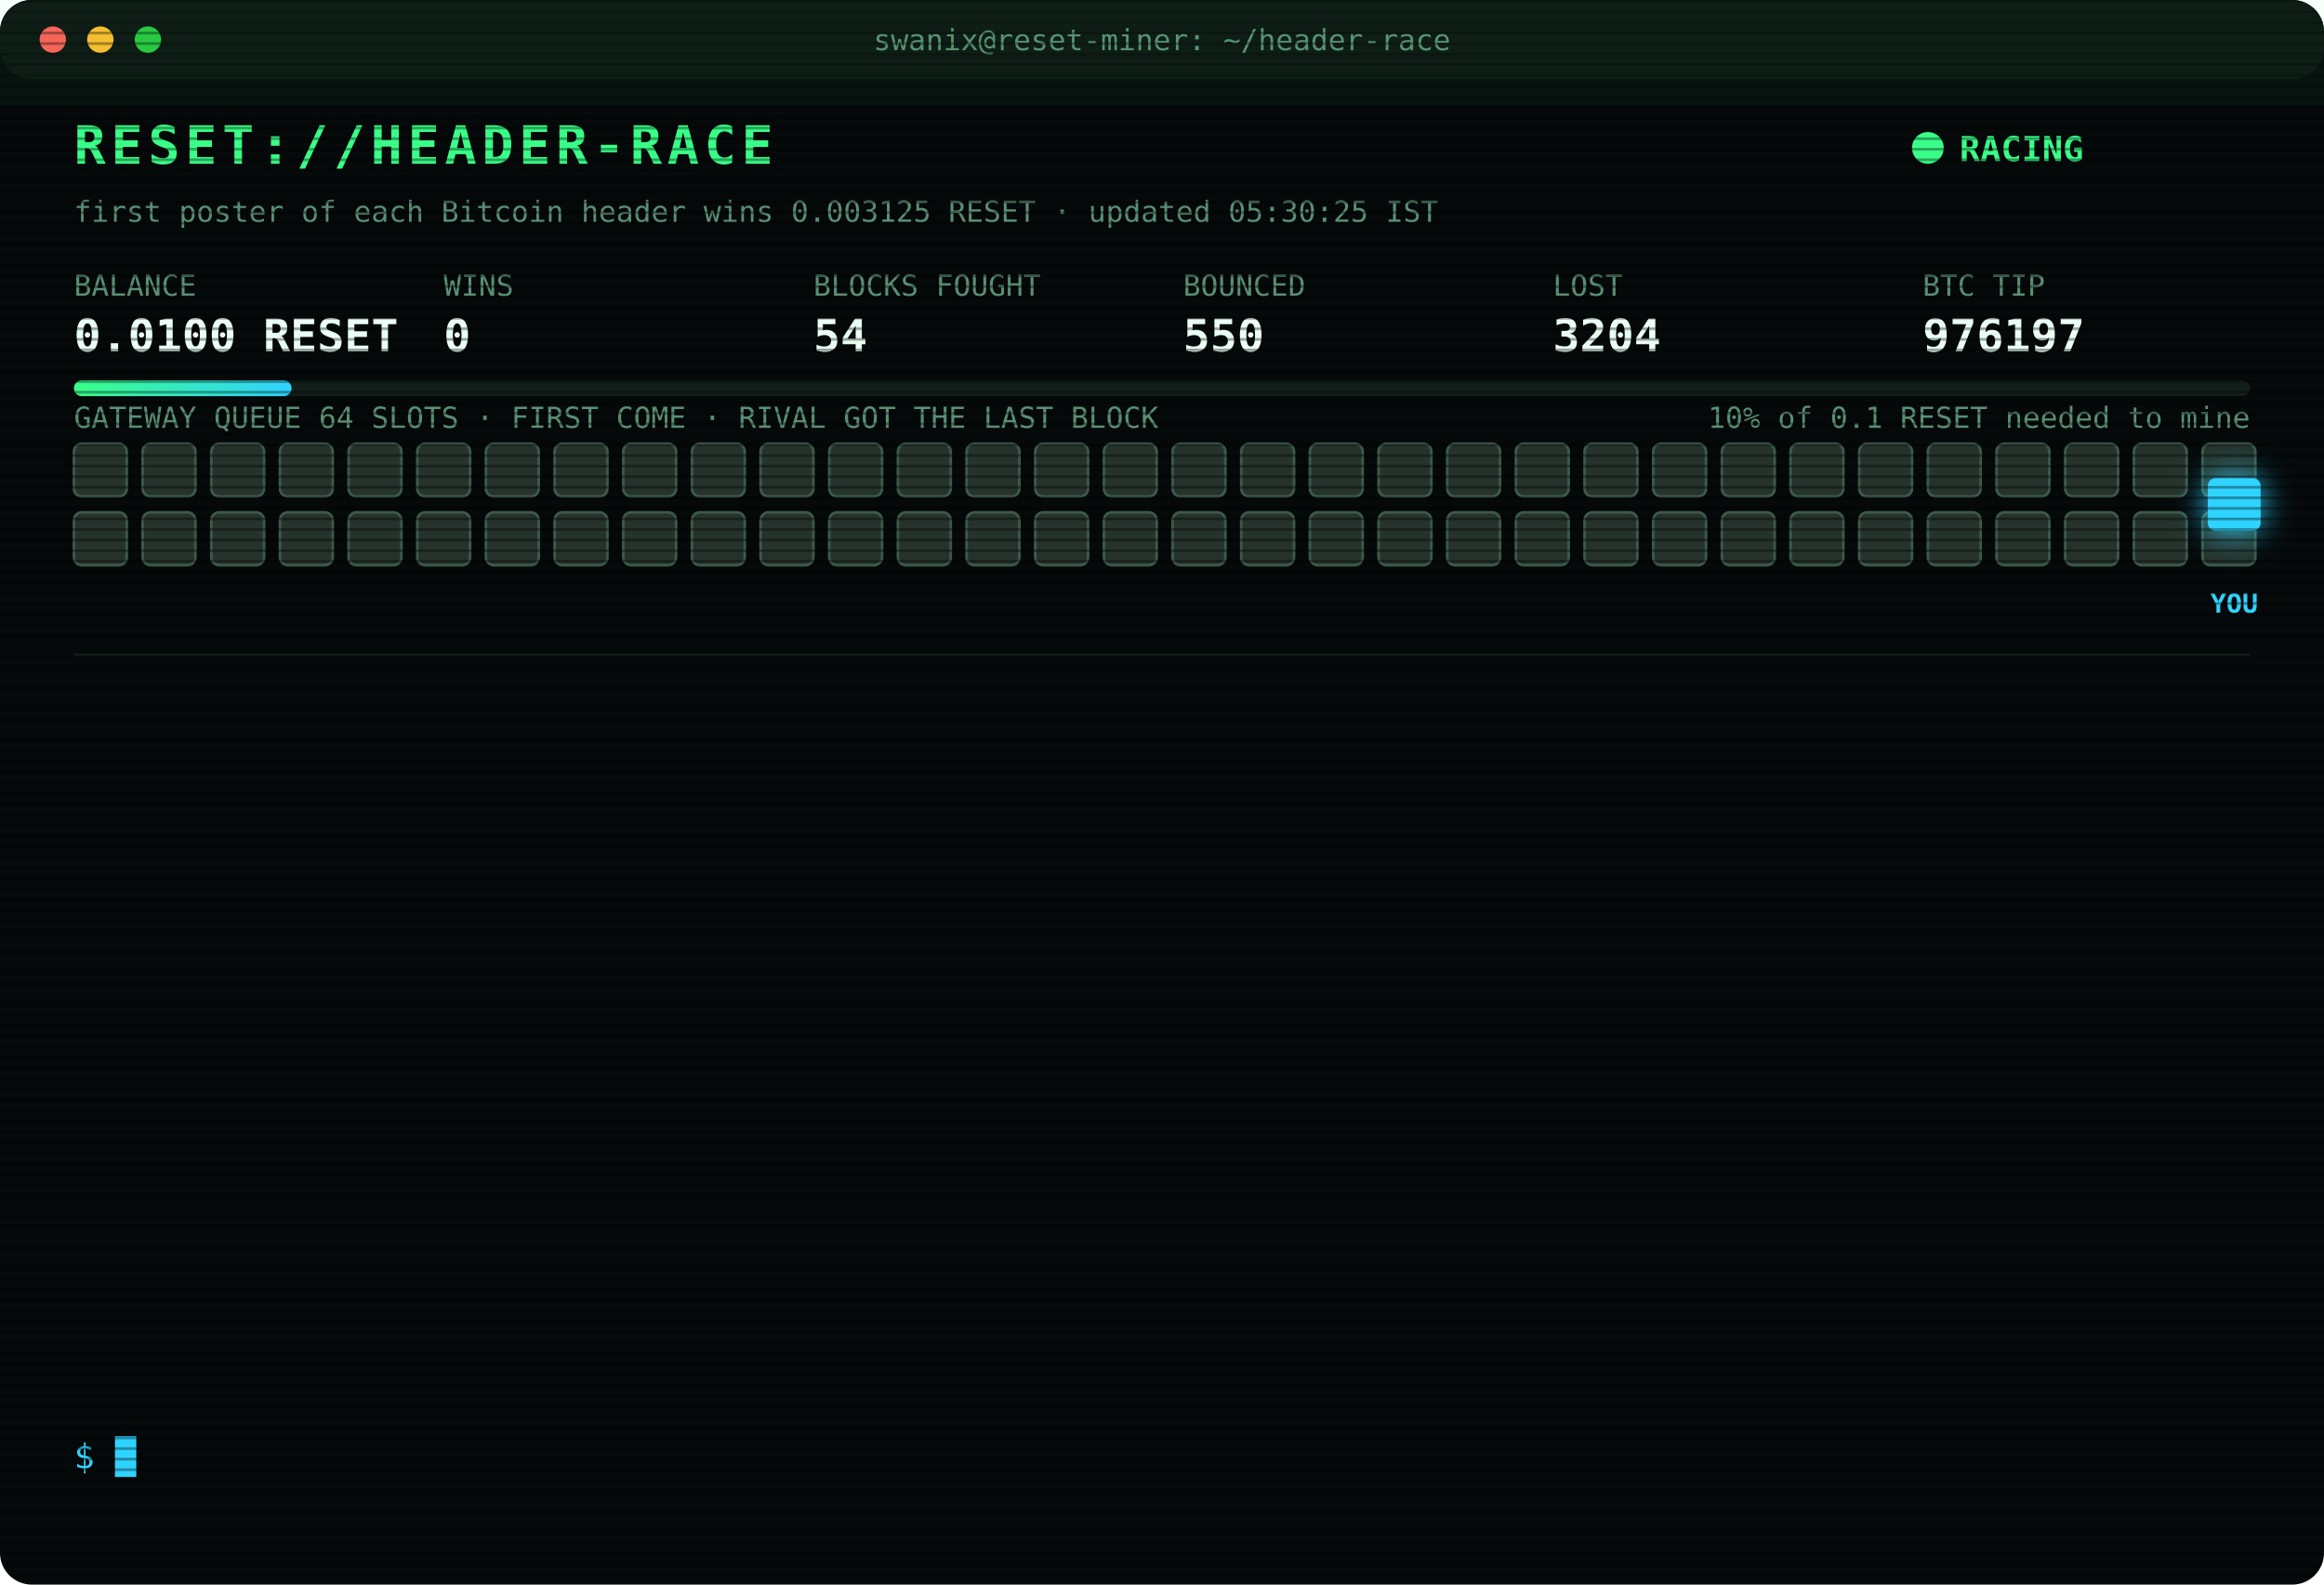
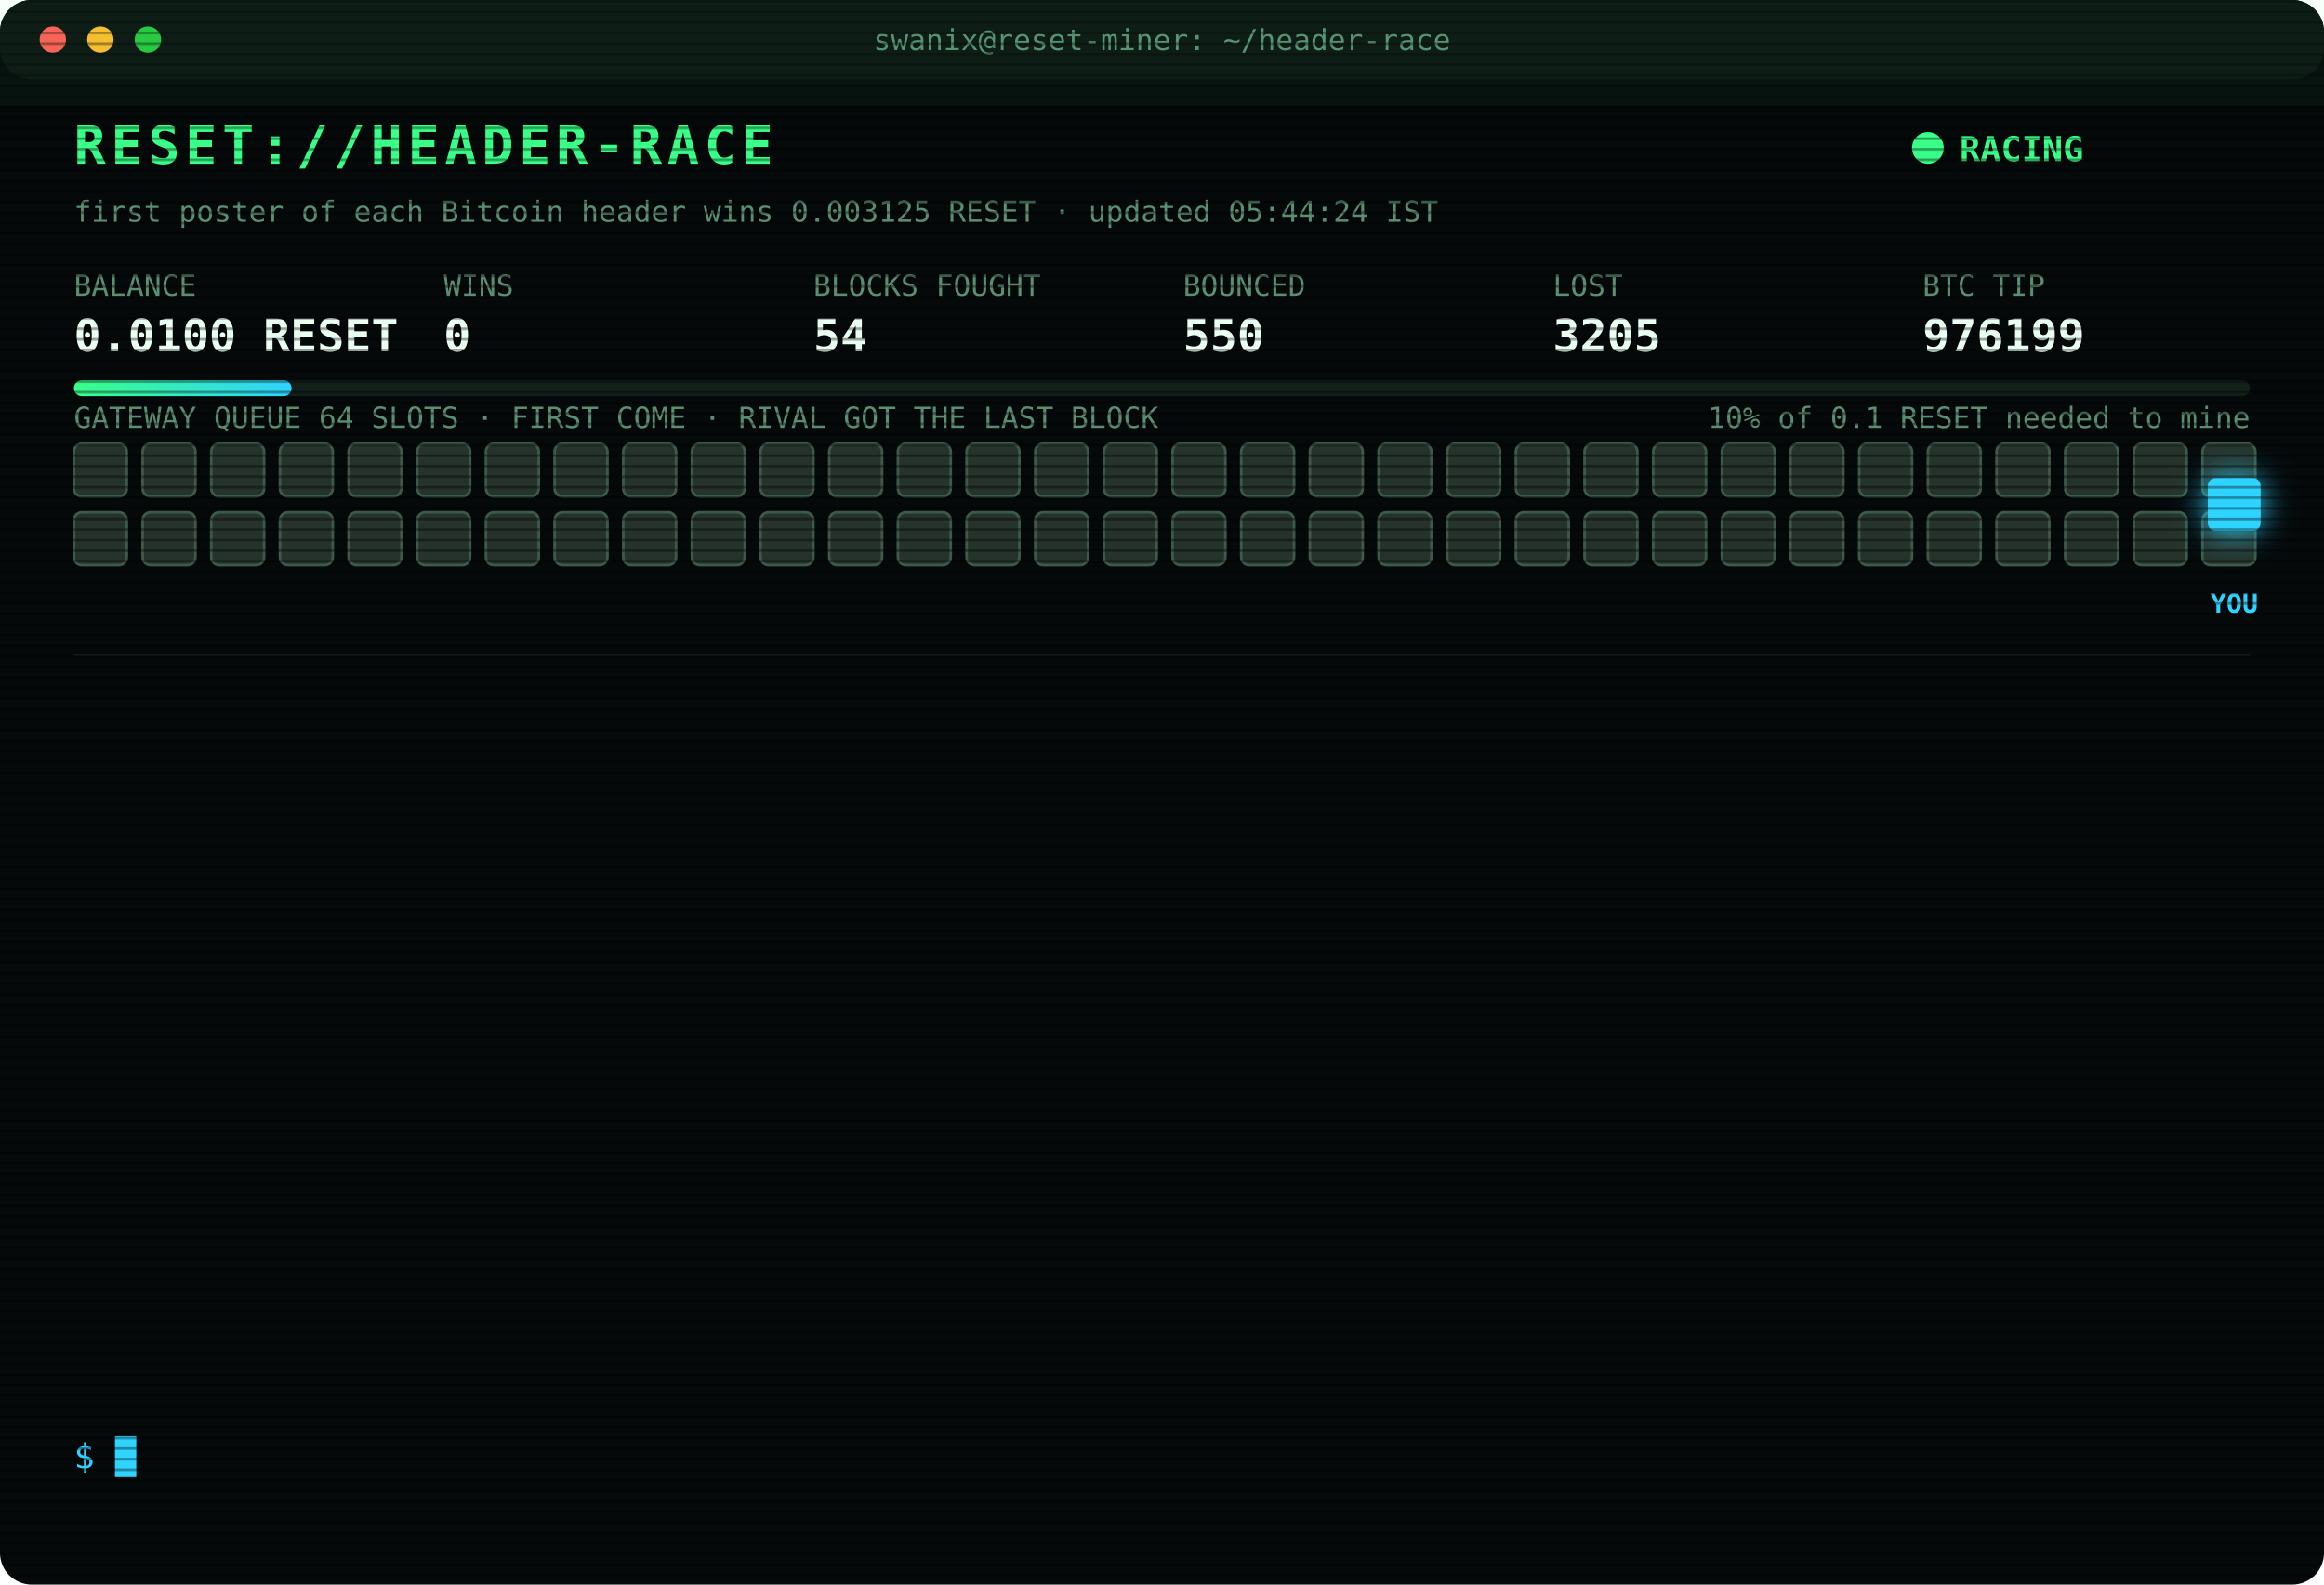
<svg xmlns="http://www.w3.org/2000/svg" width="880" height="600" viewBox="0 0 880 600" font-family="ui-monospace,SFMono-Regular,Menlo,Consolas,monospace">
  <style>
text{font-size:13px;fill:#7CFFB2}
.title{font-size:20px;font-weight:700;fill:#39FF88;letter-spacing:2px;animation:glitch 3s infinite steps(1)}
.sub{fill:#2fd3ff}.k{fill:#5a8f73;font-size:11px}.v{font-size:17px;font-weight:700;fill:#eafff3}
.ts{fill:#3f6b56}.boot{fill:#2fd3ff}.dim{fill:#5a8f73}.bad{fill:#ff4d6d}.warn{fill:#ffd23f}.mag{fill:#ff5cf0}.win{fill:#39FF88;font-weight:700}
.tag{font-size:10px;fill:#2fd3ff;font-weight:700}
.rival{fill:#26332c;stroke:#3c5a49;animation:jam 1.2s infinite alternate}
.idle{fill:#141c18;stroke:#22302a;animation:breathe 4s infinite}
.me{fill:#2fd3ff;filter:drop-shadow(0 0 6px #2fd3ff)}
.hover{animation:nudge 1.1s infinite ease-in-out}.bounce{animation:kick 1.4s infinite}
.ln{opacity:0;animation:in .4s forwards}
.cur{animation:blink 1s infinite steps(1)}
.scan{animation:scan 6s infinite linear}
.led{animation:blink 1.4s infinite}
@keyframes in{from{opacity:0;transform:translateX(-6px)}to{opacity:1;transform:none}}
@keyframes blink{50%{opacity:0}}
@keyframes jam{to{fill:#33463b}}
@keyframes breathe{50%{opacity:.4}}
@keyframes nudge{50%{transform:translateX(-10px)}}
@keyframes kick{0%,100%{transform:none}30%{transform:translateX(-14px)}55%{transform:translateX(10px) translateY(-6px)}}
@keyframes glitch{0%,92%{transform:none}93%{transform:translateX(2px);fill:#ff4d6d}95%{transform:translateX(-2px);fill:#2fd3ff}97%{transform:none}}
@keyframes scan{from{transform:translateY(-40px)}to{transform:translateY(600px)}}
</style>
  <defs>
    <pattern id="sl" width="4" height="4" patternUnits="userSpaceOnUse">
      <rect width="4" height="1" fill="#000" opacity=".35" />
    </pattern>
    <linearGradient id="bar">
      <stop offset="0" stop-color="#39FF88" />
      <stop offset="1" stop-color="#2fd3ff" />
    </linearGradient>
  </defs>
  <rect width="880" height="600" rx="12" fill="#05090a" />
  <rect width="880" height="30" rx="12" fill="#0d1512" />
  <circle cx="20" cy="15" r="5" fill="#ff5f57" />
  <circle cx="38" cy="15" r="5" fill="#febc2e" />
  <circle cx="56" cy="15" r="5" fill="#28c840" />
  <text x="440" y="19" text-anchor="middle" class="k">swanix@reset-miner: ~/header-race</text>
  <text x="28" y="62" class="title">RESET://HEADER-RACE</text>
  <circle class="led" cx="730" cy="56" r="6" fill="#39FF88" />
  <text x="742" y="61" class="win">RACING</text>
-   <text x="28" y="84" class="k">first poster of each Bitcoin header wins 0.003125 RESET · updated 05:30:25 IST</text>
+   <text x="28" y="84" class="k">first poster of each Bitcoin header wins 0.003125 RESET · updated 05:44:24 IST</text>
  <text x="28" y="112" class="k">BALANCE</text>
  <text x="28" y="133" class="v">0.0100 RESET</text>
  <text x="168" y="112" class="k">WINS</text>
  <text x="168" y="133" class="v">0</text>
  <text x="308" y="112" class="k">BLOCKS FOUGHT</text>
  <text x="308" y="133" class="v">54</text>
  <text x="448" y="112" class="k">BOUNCED</text>
  <text x="448" y="133" class="v">550</text>
  <text x="588" y="112" class="k">LOST</text>
-   <text x="588" y="133" class="v">3204</text>
+   <text x="588" y="133" class="v">3205</text>
  <text x="728" y="112" class="k">BTC TIP</text>
-   <text x="728" y="133" class="v">976197</text>
+   <text x="728" y="133" class="v">976199</text>
  <rect x="28" y="144" width="824" height="6" rx="3" fill="#13201a" />
  <rect x="28" y="144" width="82.4" height="6" rx="3" fill="url(#bar)" />
  <text x="852" y="162" text-anchor="end" class="k">10% of 0.1 RESET needed to mine</text>
  <text x="28" y="162" class="k">GATEWAY QUEUE 64 SLOTS · FIRST COME · RIVAL GOT THE LAST BLOCK</text>
  <rect class="rival" x="28" y="168" width="20" height="20" rx="3" style="animation-delay:0.00s" />
  <rect class="rival" x="54" y="168" width="20" height="20" rx="3" style="animation-delay:0.05s" />
  <rect class="rival" x="80" y="168" width="20" height="20" rx="3" style="animation-delay:0.10s" />
  <rect class="rival" x="106" y="168" width="20" height="20" rx="3" style="animation-delay:0.15s" />
  <rect class="rival" x="132" y="168" width="20" height="20" rx="3" style="animation-delay:0.20s" />
  <rect class="rival" x="158" y="168" width="20" height="20" rx="3" style="animation-delay:0.25s" />
  <rect class="rival" x="184" y="168" width="20" height="20" rx="3" style="animation-delay:0.30s" />
  <rect class="rival" x="210" y="168" width="20" height="20" rx="3" style="animation-delay:0.35s" />
  <rect class="rival" x="236" y="168" width="20" height="20" rx="3" style="animation-delay:0.40s" />
  <rect class="rival" x="262" y="168" width="20" height="20" rx="3" style="animation-delay:0.45s" />
  <rect class="rival" x="288" y="168" width="20" height="20" rx="3" style="animation-delay:0.50s" />
  <rect class="rival" x="314" y="168" width="20" height="20" rx="3" style="animation-delay:0.55s" />
  <rect class="rival" x="340" y="168" width="20" height="20" rx="3" style="animation-delay:0.60s" />
  <rect class="rival" x="366" y="168" width="20" height="20" rx="3" style="animation-delay:0.65s" />
  <rect class="rival" x="392" y="168" width="20" height="20" rx="3" style="animation-delay:0.70s" />
  <rect class="rival" x="418" y="168" width="20" height="20" rx="3" style="animation-delay:0.75s" />
  <rect class="rival" x="444" y="168" width="20" height="20" rx="3" style="animation-delay:0.80s" />
  <rect class="rival" x="470" y="168" width="20" height="20" rx="3" style="animation-delay:0.85s" />
  <rect class="rival" x="496" y="168" width="20" height="20" rx="3" style="animation-delay:0.90s" />
  <rect class="rival" x="522" y="168" width="20" height="20" rx="3" style="animation-delay:0.95s" />
  <rect class="rival" x="548" y="168" width="20" height="20" rx="3" style="animation-delay:1.00s" />
  <rect class="rival" x="574" y="168" width="20" height="20" rx="3" style="animation-delay:1.05s" />
  <rect class="rival" x="600" y="168" width="20" height="20" rx="3" style="animation-delay:1.10s" />
  <rect class="rival" x="626" y="168" width="20" height="20" rx="3" style="animation-delay:1.15s" />
  <rect class="rival" x="652" y="168" width="20" height="20" rx="3" style="animation-delay:1.20s" />
  <rect class="rival" x="678" y="168" width="20" height="20" rx="3" style="animation-delay:1.25s" />
  <rect class="rival" x="704" y="168" width="20" height="20" rx="3" style="animation-delay:1.30s" />
  <rect class="rival" x="730" y="168" width="20" height="20" rx="3" style="animation-delay:1.35s" />
  <rect class="rival" x="756" y="168" width="20" height="20" rx="3" style="animation-delay:1.40s" />
  <rect class="rival" x="782" y="168" width="20" height="20" rx="3" style="animation-delay:1.45s" />
  <rect class="rival" x="808" y="168" width="20" height="20" rx="3" style="animation-delay:1.50s" />
  <rect class="rival" x="834" y="168" width="20" height="20" rx="3" style="animation-delay:1.55s" />
  <rect class="rival" x="28" y="194" width="20" height="20" rx="3" style="animation-delay:1.60s" />
  <rect class="rival" x="54" y="194" width="20" height="20" rx="3" style="animation-delay:1.65s" />
  <rect class="rival" x="80" y="194" width="20" height="20" rx="3" style="animation-delay:1.70s" />
  <rect class="rival" x="106" y="194" width="20" height="20" rx="3" style="animation-delay:1.75s" />
  <rect class="rival" x="132" y="194" width="20" height="20" rx="3" style="animation-delay:1.80s" />
  <rect class="rival" x="158" y="194" width="20" height="20" rx="3" style="animation-delay:1.85s" />
  <rect class="rival" x="184" y="194" width="20" height="20" rx="3" style="animation-delay:1.90s" />
  <rect class="rival" x="210" y="194" width="20" height="20" rx="3" style="animation-delay:1.95s" />
  <rect class="rival" x="236" y="194" width="20" height="20" rx="3" style="animation-delay:2.00s" />
  <rect class="rival" x="262" y="194" width="20" height="20" rx="3" style="animation-delay:2.05s" />
  <rect class="rival" x="288" y="194" width="20" height="20" rx="3" style="animation-delay:2.10s" />
  <rect class="rival" x="314" y="194" width="20" height="20" rx="3" style="animation-delay:2.15s" />
  <rect class="rival" x="340" y="194" width="20" height="20" rx="3" style="animation-delay:2.20s" />
  <rect class="rival" x="366" y="194" width="20" height="20" rx="3" style="animation-delay:2.25s" />
  <rect class="rival" x="392" y="194" width="20" height="20" rx="3" style="animation-delay:2.30s" />
  <rect class="rival" x="418" y="194" width="20" height="20" rx="3" style="animation-delay:2.35s" />
  <rect class="rival" x="444" y="194" width="20" height="20" rx="3" style="animation-delay:2.40s" />
  <rect class="rival" x="470" y="194" width="20" height="20" rx="3" style="animation-delay:2.45s" />
  <rect class="rival" x="496" y="194" width="20" height="20" rx="3" style="animation-delay:2.50s" />
  <rect class="rival" x="522" y="194" width="20" height="20" rx="3" style="animation-delay:2.55s" />
  <rect class="rival" x="548" y="194" width="20" height="20" rx="3" style="animation-delay:2.60s" />
  <rect class="rival" x="574" y="194" width="20" height="20" rx="3" style="animation-delay:2.65s" />
  <rect class="rival" x="600" y="194" width="20" height="20" rx="3" style="animation-delay:2.70s" />
  <rect class="rival" x="626" y="194" width="20" height="20" rx="3" style="animation-delay:2.75s" />
  <rect class="rival" x="652" y="194" width="20" height="20" rx="3" style="animation-delay:2.80s" />
  <rect class="rival" x="678" y="194" width="20" height="20" rx="3" style="animation-delay:2.85s" />
  <rect class="rival" x="704" y="194" width="20" height="20" rx="3" style="animation-delay:2.90s" />
  <rect class="rival" x="730" y="194" width="20" height="20" rx="3" style="animation-delay:2.95s" />
  <rect class="rival" x="756" y="194" width="20" height="20" rx="3" style="animation-delay:3.00s" />
  <rect class="rival" x="782" y="194" width="20" height="20" rx="3" style="animation-delay:3.05s" />
  <rect class="rival" x="808" y="194" width="20" height="20" rx="3" style="animation-delay:3.10s" />
  <rect class="rival" x="834" y="194" width="20" height="20" rx="3" style="animation-delay:3.15s" />
  <g class="hover">
    <rect class="me" x="836" y="181" width="20" height="20" rx="3" />
    <text class="tag" x="846" y="232" text-anchor="middle">YOU</text>
  </g>
  <line x1="28" x2="852" y1="248" y2="248" stroke="#13201a" />
  <g class="ln" style="animation-delay:0.40s">
-     <text x="28" y="270" class="ts">02:30:37</text>
-     <text x="104" y="270" class="boot">[BOOT] racer v3 online · 3 feeds · stint 340m</text>
+     <text x="28" y="270" class="ts">02:34:45</text>
+     <text x="104" y="270" class="bad">[LOST] #976185 taken by a rival miner</text>
  </g>
  <g class="ln" style="animation-delay:0.65s">
-     <text x="28" y="292" class="ts">02:34:45</text>
-     <text x="104" y="292" class="bad">[LOST] #976185 taken by a rival miner</text>
+     <text x="28" y="292" class="ts">02:53:32</text>
+     <text x="104" y="292" class="bad">[LOST] #976186 taken by a rival miner</text>
  </g>
  <g class="ln" style="animation-delay:0.90s">
-     <text x="28" y="314" class="ts">02:53:32</text>
-     <text x="104" y="314" class="bad">[LOST] #976186 taken by a rival miner</text>
+     <text x="28" y="314" class="ts">02:56:55</text>
+     <text x="104" y="314" class="bad">[LOST] #976187 taken by a rival miner</text>
  </g>
  <g class="ln" style="animation-delay:1.15s">
-     <text x="28" y="336" class="ts">02:56:55</text>
-     <text x="104" y="336" class="bad">[LOST] #976187 taken by a rival miner</text>
+     <text x="28" y="336" class="ts">03:22:37</text>
+     <text x="104" y="336" class="bad">[LOST] #976188 taken by a rival miner</text>
  </g>
  <g class="ln" style="animation-delay:1.40s">
-     <text x="28" y="358" class="ts">03:22:37</text>
-     <text x="104" y="358" class="bad">[LOST] #976188 taken by a rival miner</text>
+     <text x="28" y="358" class="ts">03:25:21</text>
+     <text x="104" y="358" class="bad">[LOST] #976189 taken by a rival miner</text>
  </g>
  <g class="ln" style="animation-delay:1.65s">
-     <text x="28" y="380" class="ts">03:25:21</text>
-     <text x="104" y="380" class="bad">[LOST] #976189 taken by a rival miner</text>
+     <text x="28" y="380" class="ts">03:44:26</text>
+     <text x="104" y="380" class="bad">[LOST] #976191 taken by a rival miner</text>
  </g>
  <g class="ln" style="animation-delay:1.90s">
-     <text x="28" y="402" class="ts">03:44:26</text>
-     <text x="104" y="402" class="bad">[LOST] #976191 taken by a rival miner</text>
+     <text x="28" y="402" class="ts">03:59:05</text>
+     <text x="104" y="402" class="bad">[LOST] #976192 taken by a rival miner</text>
  </g>
  <g class="ln" style="animation-delay:2.15s">
-     <text x="28" y="424" class="ts">03:59:05</text>
-     <text x="104" y="424" class="bad">[LOST] #976192 taken by a rival miner</text>
+     <text x="28" y="424" class="ts">04:00:27</text>
+     <text x="104" y="424" class="bad">[LOST] #976193 taken by a rival miner</text>
  </g>
  <g class="ln" style="animation-delay:2.40s">
-     <text x="28" y="446" class="ts">04:00:27</text>
-     <text x="104" y="446" class="bad">[LOST] #976193 taken by a rival miner</text>
+     <text x="28" y="446" class="ts">04:41:31</text>
+     <text x="104" y="446" class="bad">[LOST] #976194 taken by a rival miner</text>
  </g>
  <g class="ln" style="animation-delay:2.65s">
-     <text x="28" y="468" class="ts">04:41:31</text>
-     <text x="104" y="468" class="bad">[LOST] #976194 taken by a rival miner</text>
+     <text x="28" y="468" class="ts">04:41:38</text>
+     <text x="104" y="468" class="bad">[LOST] #976195 taken by a rival miner</text>
  </g>
  <g class="ln" style="animation-delay:2.90s">
-     <text x="28" y="490" class="ts">04:41:38</text>
-     <text x="104" y="490" class="bad">[LOST] #976195 taken by a rival miner</text>
+     <text x="28" y="490" class="ts">05:05:17</text>
+     <text x="104" y="490" class="bad">[LOST] #976196 taken by a rival miner</text>
  </g>
  <g class="ln" style="animation-delay:3.15s">
-     <text x="28" y="512" class="ts">05:05:17</text>
-     <text x="104" y="512" class="bad">[LOST] #976196 taken by a rival miner</text>
+     <text x="28" y="512" class="ts">05:25:38</text>
+     <text x="104" y="512" class="bad">[LOST] #976197 taken by a rival miner</text>
  </g>
  <g class="ln" style="animation-delay:3.40s">
-     <text x="28" y="534" class="ts">05:25:38</text>
-     <text x="104" y="534" class="bad">[LOST] #976197 taken by a rival miner</text>
+     <text x="28" y="534" class="ts">05:44:24</text>
+     <text x="104" y="534" class="bad">[LOST] #976199 taken by a rival miner</text>
  </g>
  <text x="28" y="556" class="sub">$ <tspan class="cur">█</tspan>
  </text>
  <rect width="880" height="600" rx="12" fill="url(#sl)" pointer-events="none" />
  <rect class="scan" width="880" height="40" fill="#39FF88" opacity=".04" />
</svg>
